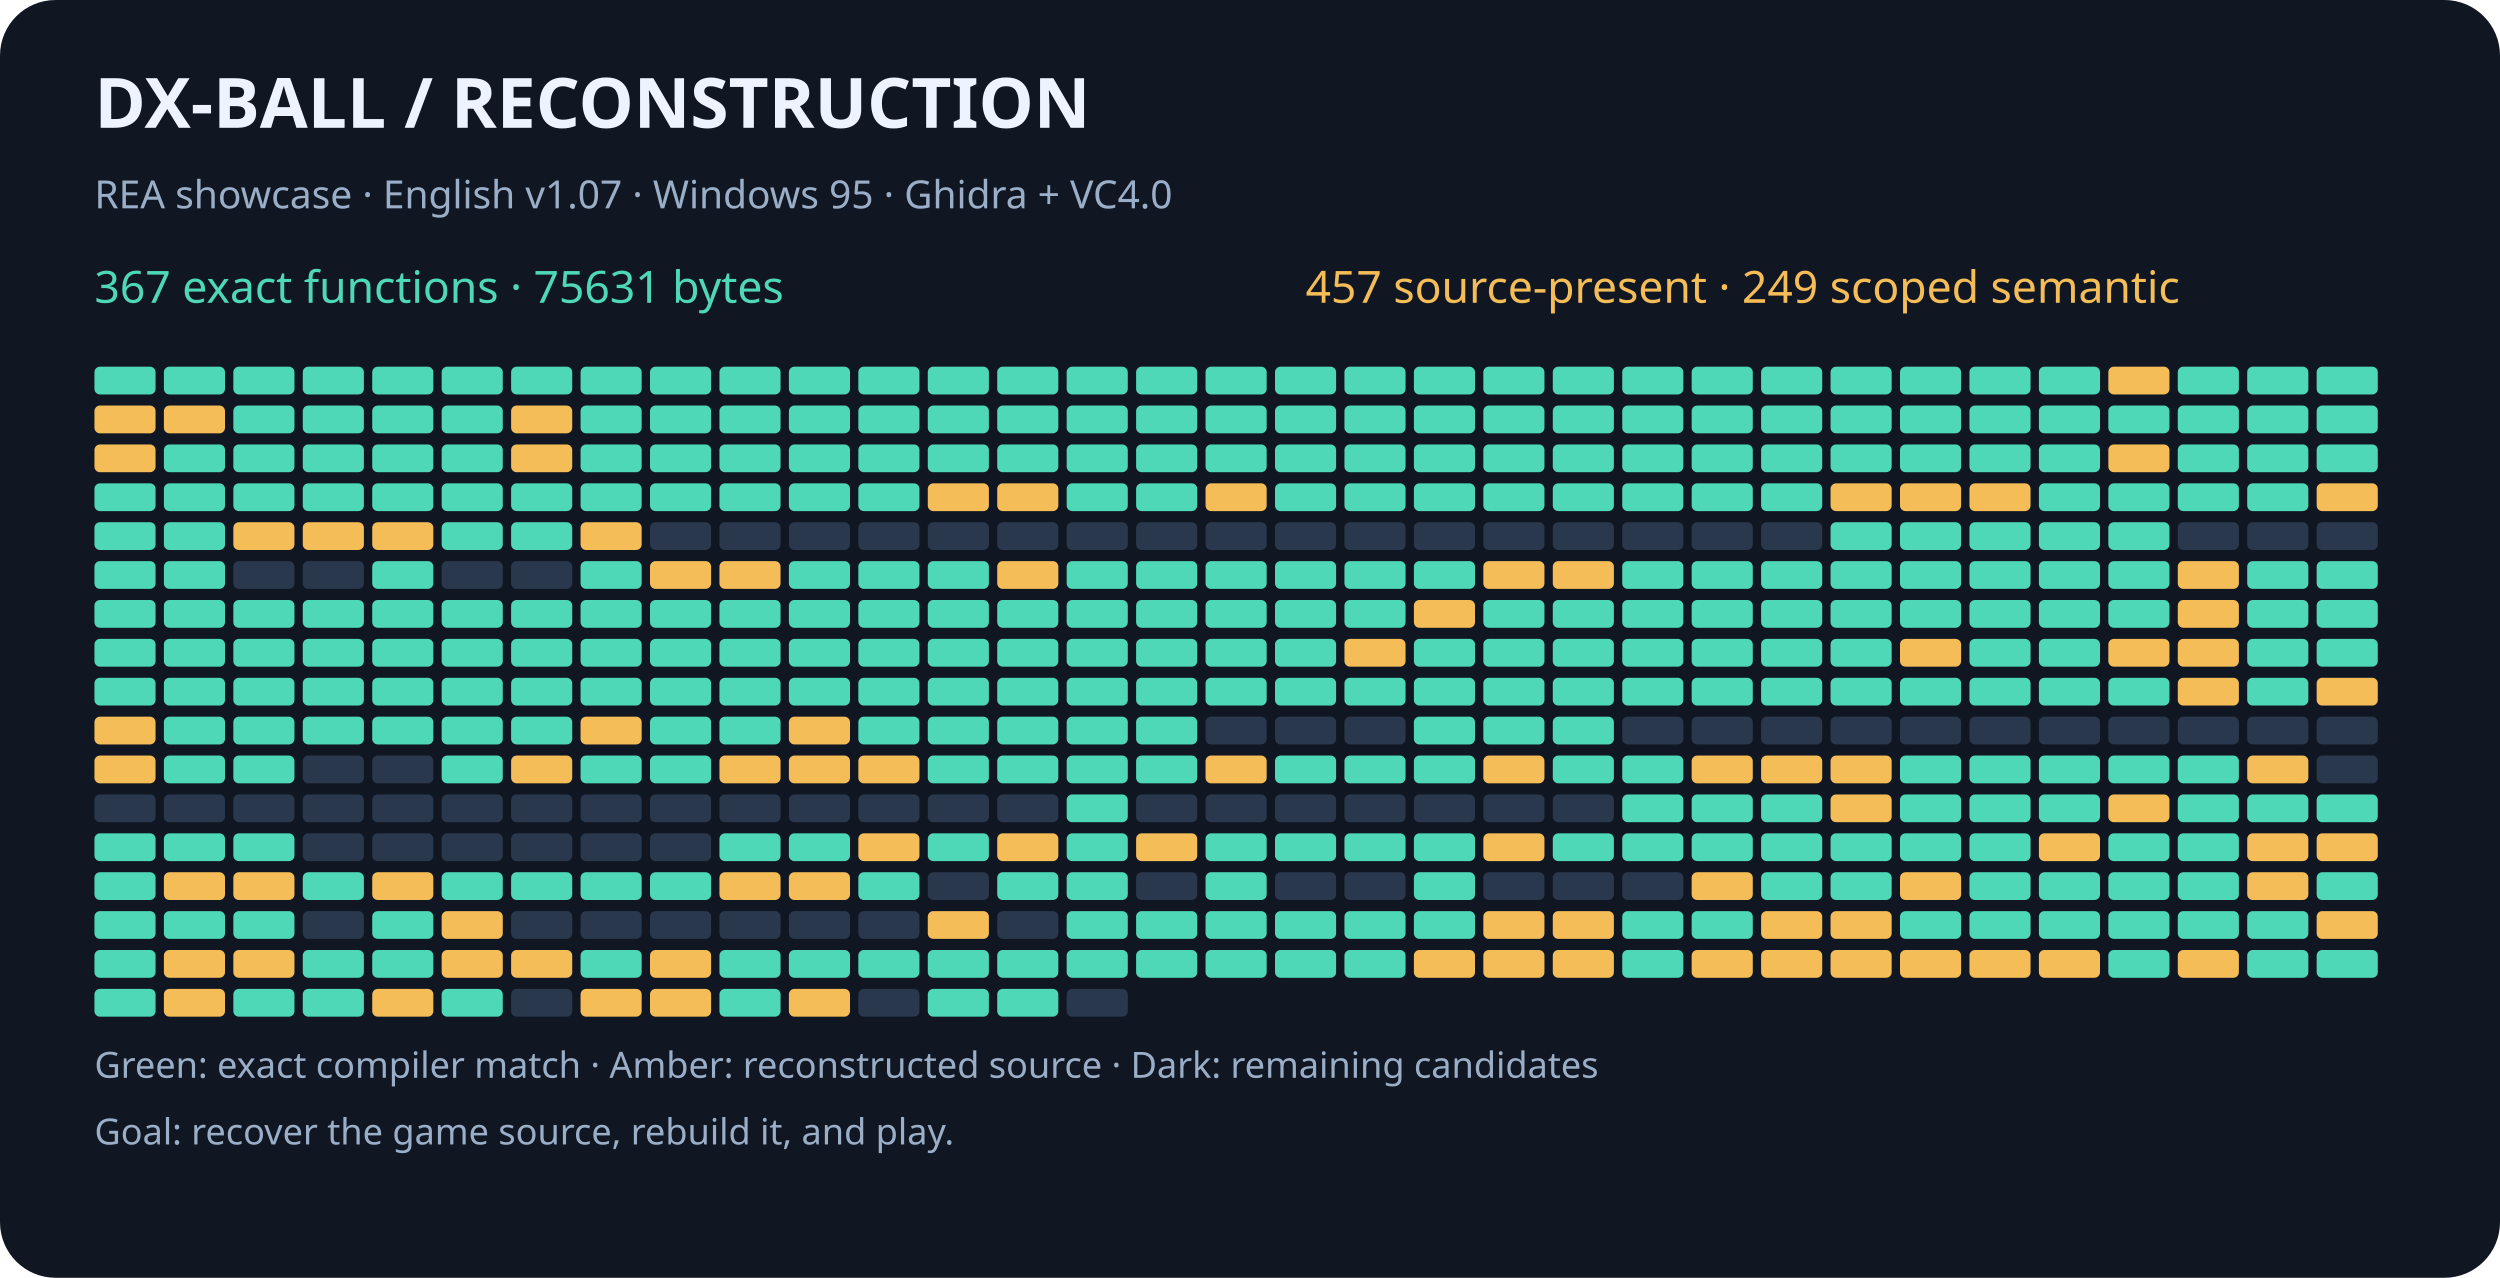
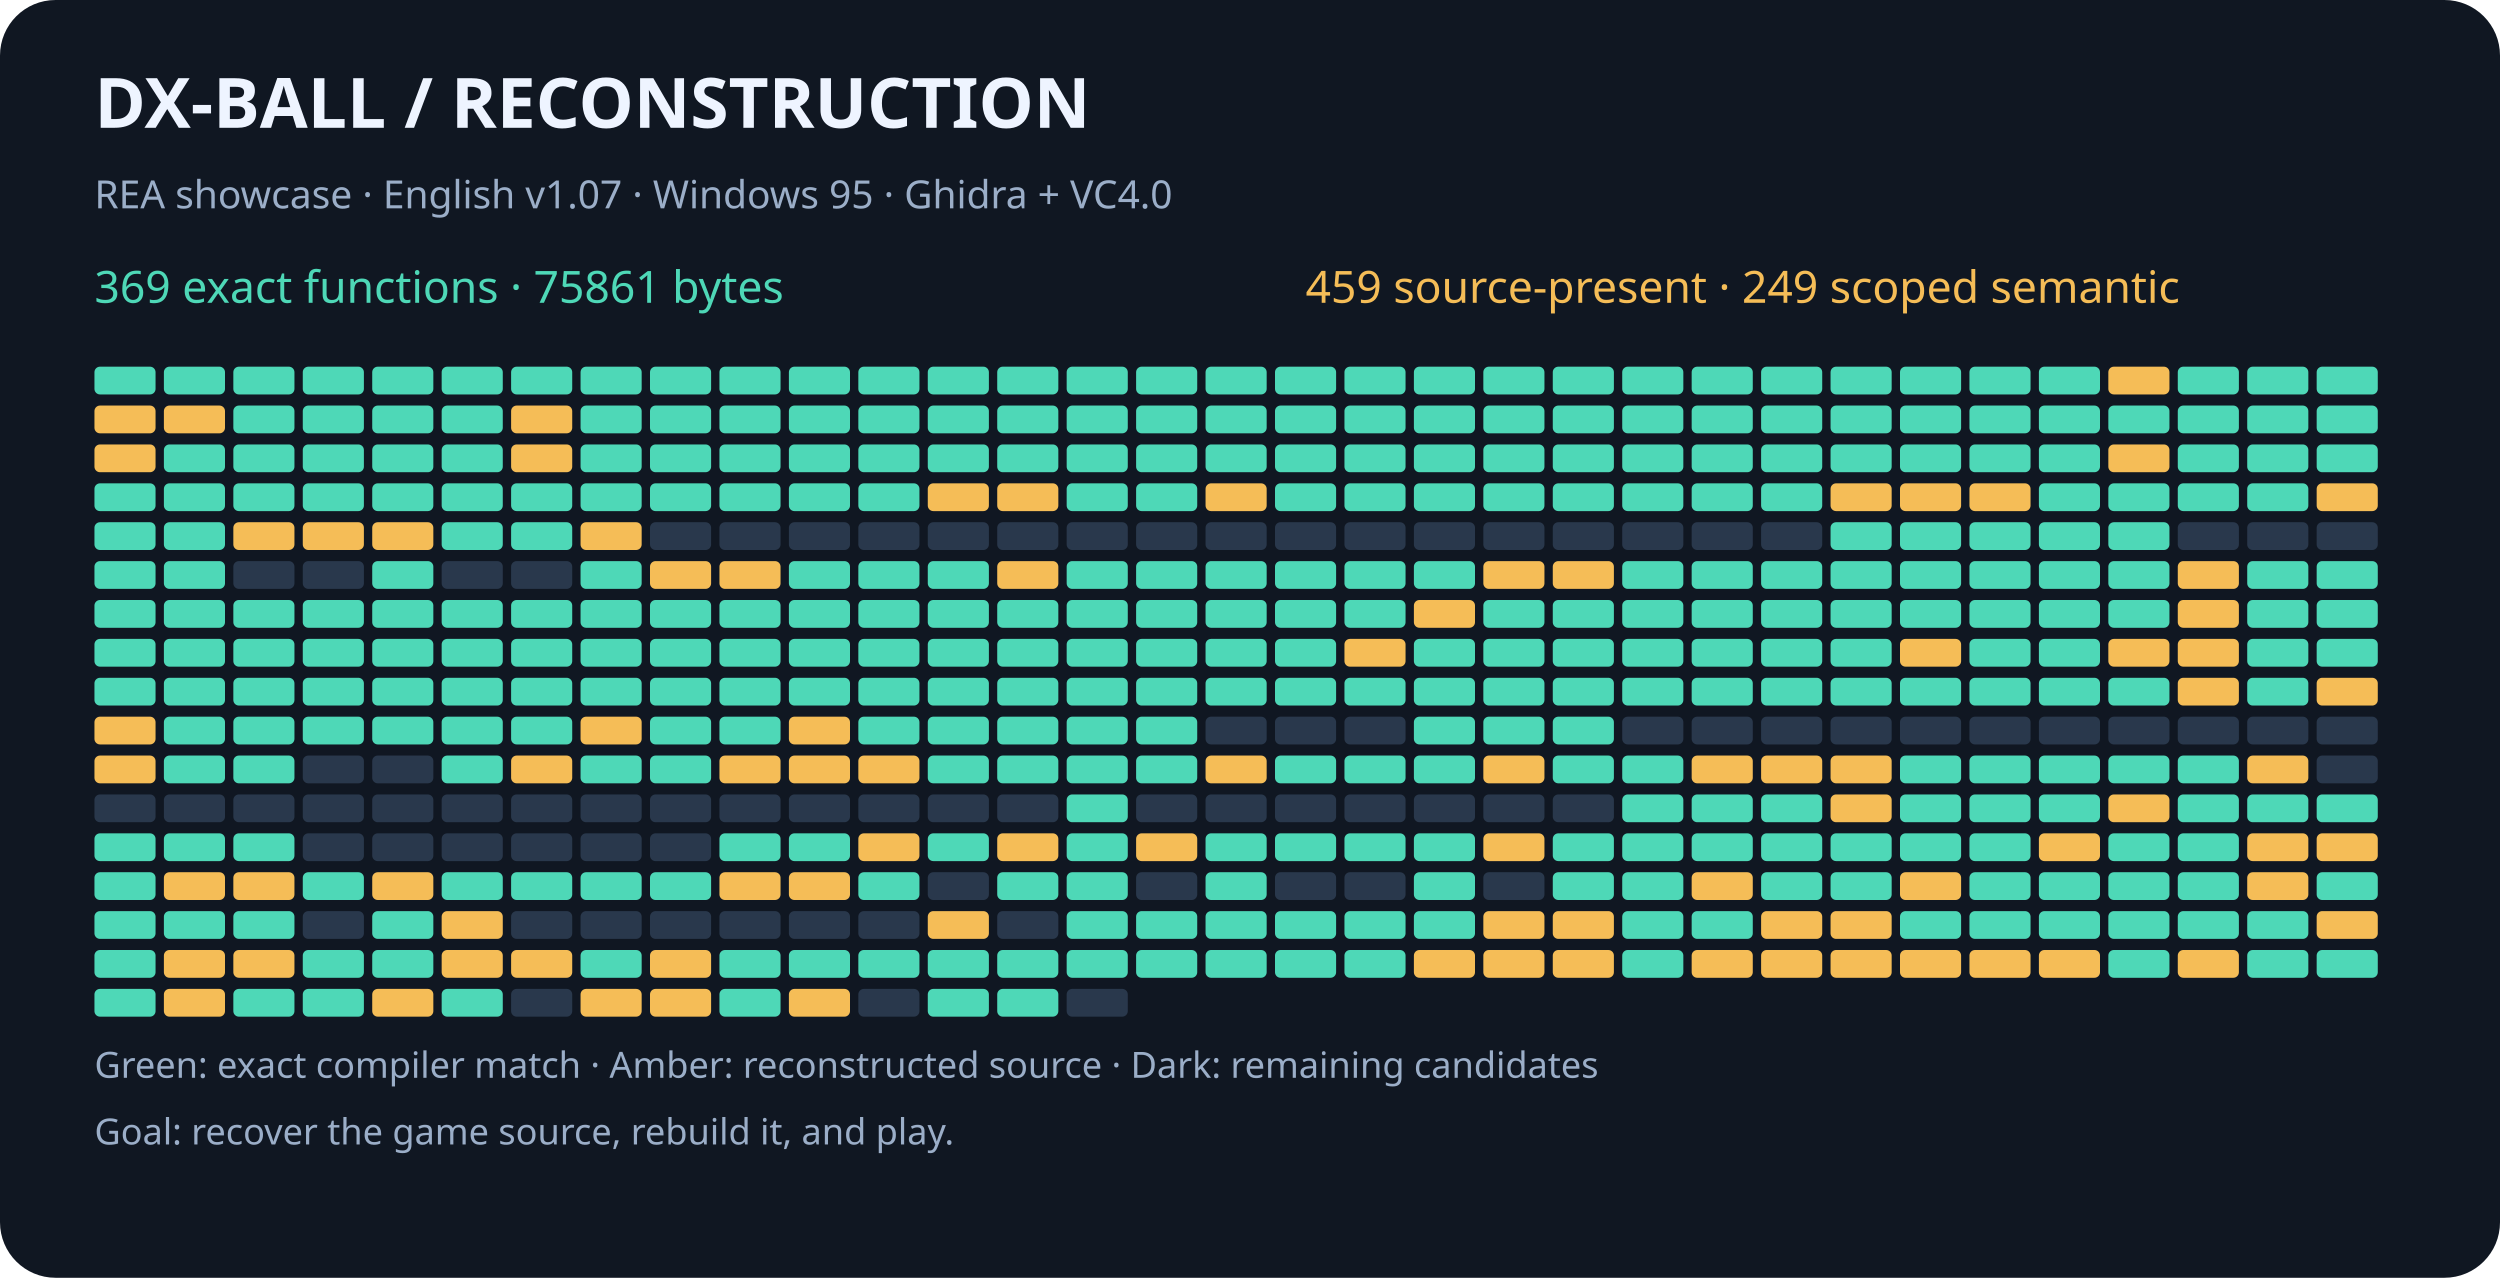
<svg xmlns="http://www.w3.org/2000/svg" width="900" height="460" viewBox="0 0 900 460" role="img" aria-labelledby="title desc">
  <rect width="900" height="460" rx="20" fill="#101722" />
  <g font-family="sans-serif">
    <text x="34" y="46" fill="#eef4ff" font-size="25" font-weight="bold">DX-BALL  /  RECONSTRUCTION</text>
    <text x="34" y="75" fill="#9baec8" font-size="14">REA showcase · English v1.07 · Windows 95 · Ghidra + VC4.0</text>
-     <text x="34" y="109" fill="#4ed8b7" font-size="16">367 exact functions · 75631 bytes</text>
-     <text x="470" y="109" fill="#f5bd57" font-size="16">457 source-present · 249 scoped semantic</text>
+     <text x="34" y="109" fill="#4ed8b7" font-size="16">369 exact functions · 75861 bytes</text>
+     <text x="470" y="109" fill="#f5bd57" font-size="16">459 source-present · 249 scoped semantic</text>
    <rect x="34" y="132" width="22" height="10" rx="2" fill="#4ed8b7" />
    <rect x="59" y="132" width="22" height="10" rx="2" fill="#4ed8b7" />
    <rect x="84" y="132" width="22" height="10" rx="2" fill="#4ed8b7" />
    <rect x="109" y="132" width="22" height="10" rx="2" fill="#4ed8b7" />
    <rect x="134" y="132" width="22" height="10" rx="2" fill="#4ed8b7" />
    <rect x="159" y="132" width="22" height="10" rx="2" fill="#4ed8b7" />
    <rect x="184" y="132" width="22" height="10" rx="2" fill="#4ed8b7" />
    <rect x="209" y="132" width="22" height="10" rx="2" fill="#4ed8b7" />
    <rect x="234" y="132" width="22" height="10" rx="2" fill="#4ed8b7" />
    <rect x="259" y="132" width="22" height="10" rx="2" fill="#4ed8b7" />
    <rect x="284" y="132" width="22" height="10" rx="2" fill="#4ed8b7" />
    <rect x="309" y="132" width="22" height="10" rx="2" fill="#4ed8b7" />
    <rect x="334" y="132" width="22" height="10" rx="2" fill="#4ed8b7" />
    <rect x="359" y="132" width="22" height="10" rx="2" fill="#4ed8b7" />
    <rect x="384" y="132" width="22" height="10" rx="2" fill="#4ed8b7" />
    <rect x="409" y="132" width="22" height="10" rx="2" fill="#4ed8b7" />
    <rect x="434" y="132" width="22" height="10" rx="2" fill="#4ed8b7" />
    <rect x="459" y="132" width="22" height="10" rx="2" fill="#4ed8b7" />
    <rect x="484" y="132" width="22" height="10" rx="2" fill="#4ed8b7" />
    <rect x="509" y="132" width="22" height="10" rx="2" fill="#4ed8b7" />
    <rect x="534" y="132" width="22" height="10" rx="2" fill="#4ed8b7" />
    <rect x="559" y="132" width="22" height="10" rx="2" fill="#4ed8b7" />
    <rect x="584" y="132" width="22" height="10" rx="2" fill="#4ed8b7" />
    <rect x="609" y="132" width="22" height="10" rx="2" fill="#4ed8b7" />
    <rect x="634" y="132" width="22" height="10" rx="2" fill="#4ed8b7" />
    <rect x="659" y="132" width="22" height="10" rx="2" fill="#4ed8b7" />
    <rect x="684" y="132" width="22" height="10" rx="2" fill="#4ed8b7" />
    <rect x="709" y="132" width="22" height="10" rx="2" fill="#4ed8b7" />
    <rect x="734" y="132" width="22" height="10" rx="2" fill="#4ed8b7" />
    <rect x="759" y="132" width="22" height="10" rx="2" fill="#f5bd57" />
    <rect x="784" y="132" width="22" height="10" rx="2" fill="#4ed8b7" />
    <rect x="809" y="132" width="22" height="10" rx="2" fill="#4ed8b7" />
    <rect x="834" y="132" width="22" height="10" rx="2" fill="#4ed8b7" />
    <rect x="34" y="146" width="22" height="10" rx="2" fill="#f5bd57" />
    <rect x="59" y="146" width="22" height="10" rx="2" fill="#f5bd57" />
    <rect x="84" y="146" width="22" height="10" rx="2" fill="#4ed8b7" />
    <rect x="109" y="146" width="22" height="10" rx="2" fill="#4ed8b7" />
    <rect x="134" y="146" width="22" height="10" rx="2" fill="#4ed8b7" />
    <rect x="159" y="146" width="22" height="10" rx="2" fill="#4ed8b7" />
    <rect x="184" y="146" width="22" height="10" rx="2" fill="#f5bd57" />
    <rect x="209" y="146" width="22" height="10" rx="2" fill="#4ed8b7" />
    <rect x="234" y="146" width="22" height="10" rx="2" fill="#4ed8b7" />
    <rect x="259" y="146" width="22" height="10" rx="2" fill="#4ed8b7" />
    <rect x="284" y="146" width="22" height="10" rx="2" fill="#4ed8b7" />
    <rect x="309" y="146" width="22" height="10" rx="2" fill="#4ed8b7" />
    <rect x="334" y="146" width="22" height="10" rx="2" fill="#4ed8b7" />
    <rect x="359" y="146" width="22" height="10" rx="2" fill="#4ed8b7" />
    <rect x="384" y="146" width="22" height="10" rx="2" fill="#4ed8b7" />
    <rect x="409" y="146" width="22" height="10" rx="2" fill="#4ed8b7" />
    <rect x="434" y="146" width="22" height="10" rx="2" fill="#4ed8b7" />
    <rect x="459" y="146" width="22" height="10" rx="2" fill="#4ed8b7" />
    <rect x="484" y="146" width="22" height="10" rx="2" fill="#4ed8b7" />
    <rect x="509" y="146" width="22" height="10" rx="2" fill="#4ed8b7" />
    <rect x="534" y="146" width="22" height="10" rx="2" fill="#4ed8b7" />
    <rect x="559" y="146" width="22" height="10" rx="2" fill="#4ed8b7" />
    <rect x="584" y="146" width="22" height="10" rx="2" fill="#4ed8b7" />
    <rect x="609" y="146" width="22" height="10" rx="2" fill="#4ed8b7" />
    <rect x="634" y="146" width="22" height="10" rx="2" fill="#4ed8b7" />
    <rect x="659" y="146" width="22" height="10" rx="2" fill="#4ed8b7" />
    <rect x="684" y="146" width="22" height="10" rx="2" fill="#4ed8b7" />
    <rect x="709" y="146" width="22" height="10" rx="2" fill="#4ed8b7" />
    <rect x="734" y="146" width="22" height="10" rx="2" fill="#4ed8b7" />
    <rect x="759" y="146" width="22" height="10" rx="2" fill="#4ed8b7" />
    <rect x="784" y="146" width="22" height="10" rx="2" fill="#4ed8b7" />
    <rect x="809" y="146" width="22" height="10" rx="2" fill="#4ed8b7" />
    <rect x="834" y="146" width="22" height="10" rx="2" fill="#4ed8b7" />
    <rect x="34" y="160" width="22" height="10" rx="2" fill="#f5bd57" />
    <rect x="59" y="160" width="22" height="10" rx="2" fill="#4ed8b7" />
    <rect x="84" y="160" width="22" height="10" rx="2" fill="#4ed8b7" />
    <rect x="109" y="160" width="22" height="10" rx="2" fill="#4ed8b7" />
    <rect x="134" y="160" width="22" height="10" rx="2" fill="#4ed8b7" />
    <rect x="159" y="160" width="22" height="10" rx="2" fill="#4ed8b7" />
    <rect x="184" y="160" width="22" height="10" rx="2" fill="#f5bd57" />
    <rect x="209" y="160" width="22" height="10" rx="2" fill="#4ed8b7" />
    <rect x="234" y="160" width="22" height="10" rx="2" fill="#4ed8b7" />
    <rect x="259" y="160" width="22" height="10" rx="2" fill="#4ed8b7" />
    <rect x="284" y="160" width="22" height="10" rx="2" fill="#4ed8b7" />
    <rect x="309" y="160" width="22" height="10" rx="2" fill="#4ed8b7" />
    <rect x="334" y="160" width="22" height="10" rx="2" fill="#4ed8b7" />
    <rect x="359" y="160" width="22" height="10" rx="2" fill="#4ed8b7" />
    <rect x="384" y="160" width="22" height="10" rx="2" fill="#4ed8b7" />
    <rect x="409" y="160" width="22" height="10" rx="2" fill="#4ed8b7" />
    <rect x="434" y="160" width="22" height="10" rx="2" fill="#4ed8b7" />
    <rect x="459" y="160" width="22" height="10" rx="2" fill="#4ed8b7" />
    <rect x="484" y="160" width="22" height="10" rx="2" fill="#4ed8b7" />
    <rect x="509" y="160" width="22" height="10" rx="2" fill="#4ed8b7" />
    <rect x="534" y="160" width="22" height="10" rx="2" fill="#4ed8b7" />
    <rect x="559" y="160" width="22" height="10" rx="2" fill="#4ed8b7" />
    <rect x="584" y="160" width="22" height="10" rx="2" fill="#4ed8b7" />
    <rect x="609" y="160" width="22" height="10" rx="2" fill="#4ed8b7" />
    <rect x="634" y="160" width="22" height="10" rx="2" fill="#4ed8b7" />
    <rect x="659" y="160" width="22" height="10" rx="2" fill="#4ed8b7" />
    <rect x="684" y="160" width="22" height="10" rx="2" fill="#4ed8b7" />
    <rect x="709" y="160" width="22" height="10" rx="2" fill="#4ed8b7" />
    <rect x="734" y="160" width="22" height="10" rx="2" fill="#4ed8b7" />
    <rect x="759" y="160" width="22" height="10" rx="2" fill="#f5bd57" />
    <rect x="784" y="160" width="22" height="10" rx="2" fill="#4ed8b7" />
    <rect x="809" y="160" width="22" height="10" rx="2" fill="#4ed8b7" />
    <rect x="834" y="160" width="22" height="10" rx="2" fill="#4ed8b7" />
    <rect x="34" y="174" width="22" height="10" rx="2" fill="#4ed8b7" />
    <rect x="59" y="174" width="22" height="10" rx="2" fill="#4ed8b7" />
    <rect x="84" y="174" width="22" height="10" rx="2" fill="#4ed8b7" />
    <rect x="109" y="174" width="22" height="10" rx="2" fill="#4ed8b7" />
    <rect x="134" y="174" width="22" height="10" rx="2" fill="#4ed8b7" />
    <rect x="159" y="174" width="22" height="10" rx="2" fill="#4ed8b7" />
    <rect x="184" y="174" width="22" height="10" rx="2" fill="#4ed8b7" />
    <rect x="209" y="174" width="22" height="10" rx="2" fill="#4ed8b7" />
    <rect x="234" y="174" width="22" height="10" rx="2" fill="#4ed8b7" />
    <rect x="259" y="174" width="22" height="10" rx="2" fill="#4ed8b7" />
    <rect x="284" y="174" width="22" height="10" rx="2" fill="#4ed8b7" />
    <rect x="309" y="174" width="22" height="10" rx="2" fill="#4ed8b7" />
    <rect x="334" y="174" width="22" height="10" rx="2" fill="#f5bd57" />
    <rect x="359" y="174" width="22" height="10" rx="2" fill="#f5bd57" />
    <rect x="384" y="174" width="22" height="10" rx="2" fill="#4ed8b7" />
    <rect x="409" y="174" width="22" height="10" rx="2" fill="#4ed8b7" />
    <rect x="434" y="174" width="22" height="10" rx="2" fill="#f5bd57" />
    <rect x="459" y="174" width="22" height="10" rx="2" fill="#4ed8b7" />
    <rect x="484" y="174" width="22" height="10" rx="2" fill="#4ed8b7" />
    <rect x="509" y="174" width="22" height="10" rx="2" fill="#4ed8b7" />
    <rect x="534" y="174" width="22" height="10" rx="2" fill="#4ed8b7" />
    <rect x="559" y="174" width="22" height="10" rx="2" fill="#4ed8b7" />
    <rect x="584" y="174" width="22" height="10" rx="2" fill="#4ed8b7" />
    <rect x="609" y="174" width="22" height="10" rx="2" fill="#4ed8b7" />
    <rect x="634" y="174" width="22" height="10" rx="2" fill="#4ed8b7" />
    <rect x="659" y="174" width="22" height="10" rx="2" fill="#f5bd57" />
    <rect x="684" y="174" width="22" height="10" rx="2" fill="#f5bd57" />
    <rect x="709" y="174" width="22" height="10" rx="2" fill="#f5bd57" />
    <rect x="734" y="174" width="22" height="10" rx="2" fill="#4ed8b7" />
    <rect x="759" y="174" width="22" height="10" rx="2" fill="#4ed8b7" />
    <rect x="784" y="174" width="22" height="10" rx="2" fill="#4ed8b7" />
    <rect x="809" y="174" width="22" height="10" rx="2" fill="#4ed8b7" />
    <rect x="834" y="174" width="22" height="10" rx="2" fill="#f5bd57" />
    <rect x="34" y="188" width="22" height="10" rx="2" fill="#4ed8b7" />
    <rect x="59" y="188" width="22" height="10" rx="2" fill="#4ed8b7" />
    <rect x="84" y="188" width="22" height="10" rx="2" fill="#f5bd57" />
    <rect x="109" y="188" width="22" height="10" rx="2" fill="#f5bd57" />
    <rect x="134" y="188" width="22" height="10" rx="2" fill="#f5bd57" />
    <rect x="159" y="188" width="22" height="10" rx="2" fill="#4ed8b7" />
    <rect x="184" y="188" width="22" height="10" rx="2" fill="#4ed8b7" />
    <rect x="209" y="188" width="22" height="10" rx="2" fill="#f5bd57" />
    <rect x="234" y="188" width="22" height="10" rx="2" fill="#29384c" />
    <rect x="259" y="188" width="22" height="10" rx="2" fill="#29384c" />
    <rect x="284" y="188" width="22" height="10" rx="2" fill="#29384c" />
    <rect x="309" y="188" width="22" height="10" rx="2" fill="#29384c" />
    <rect x="334" y="188" width="22" height="10" rx="2" fill="#29384c" />
    <rect x="359" y="188" width="22" height="10" rx="2" fill="#29384c" />
    <rect x="384" y="188" width="22" height="10" rx="2" fill="#29384c" />
    <rect x="409" y="188" width="22" height="10" rx="2" fill="#29384c" />
    <rect x="434" y="188" width="22" height="10" rx="2" fill="#29384c" />
    <rect x="459" y="188" width="22" height="10" rx="2" fill="#29384c" />
    <rect x="484" y="188" width="22" height="10" rx="2" fill="#29384c" />
    <rect x="509" y="188" width="22" height="10" rx="2" fill="#29384c" />
    <rect x="534" y="188" width="22" height="10" rx="2" fill="#29384c" />
    <rect x="559" y="188" width="22" height="10" rx="2" fill="#29384c" />
    <rect x="584" y="188" width="22" height="10" rx="2" fill="#29384c" />
    <rect x="609" y="188" width="22" height="10" rx="2" fill="#29384c" />
    <rect x="634" y="188" width="22" height="10" rx="2" fill="#29384c" />
    <rect x="659" y="188" width="22" height="10" rx="2" fill="#4ed8b7" />
    <rect x="684" y="188" width="22" height="10" rx="2" fill="#4ed8b7" />
    <rect x="709" y="188" width="22" height="10" rx="2" fill="#4ed8b7" />
    <rect x="734" y="188" width="22" height="10" rx="2" fill="#4ed8b7" />
    <rect x="759" y="188" width="22" height="10" rx="2" fill="#4ed8b7" />
    <rect x="784" y="188" width="22" height="10" rx="2" fill="#29384c" />
    <rect x="809" y="188" width="22" height="10" rx="2" fill="#29384c" />
    <rect x="834" y="188" width="22" height="10" rx="2" fill="#29384c" />
    <rect x="34" y="202" width="22" height="10" rx="2" fill="#4ed8b7" />
    <rect x="59" y="202" width="22" height="10" rx="2" fill="#4ed8b7" />
    <rect x="84" y="202" width="22" height="10" rx="2" fill="#29384c" />
    <rect x="109" y="202" width="22" height="10" rx="2" fill="#29384c" />
    <rect x="134" y="202" width="22" height="10" rx="2" fill="#4ed8b7" />
    <rect x="159" y="202" width="22" height="10" rx="2" fill="#29384c" />
    <rect x="184" y="202" width="22" height="10" rx="2" fill="#29384c" />
    <rect x="209" y="202" width="22" height="10" rx="2" fill="#4ed8b7" />
    <rect x="234" y="202" width="22" height="10" rx="2" fill="#f5bd57" />
    <rect x="259" y="202" width="22" height="10" rx="2" fill="#f5bd57" />
    <rect x="284" y="202" width="22" height="10" rx="2" fill="#4ed8b7" />
    <rect x="309" y="202" width="22" height="10" rx="2" fill="#4ed8b7" />
    <rect x="334" y="202" width="22" height="10" rx="2" fill="#4ed8b7" />
    <rect x="359" y="202" width="22" height="10" rx="2" fill="#f5bd57" />
    <rect x="384" y="202" width="22" height="10" rx="2" fill="#4ed8b7" />
    <rect x="409" y="202" width="22" height="10" rx="2" fill="#4ed8b7" />
    <rect x="434" y="202" width="22" height="10" rx="2" fill="#4ed8b7" />
    <rect x="459" y="202" width="22" height="10" rx="2" fill="#4ed8b7" />
    <rect x="484" y="202" width="22" height="10" rx="2" fill="#4ed8b7" />
    <rect x="509" y="202" width="22" height="10" rx="2" fill="#4ed8b7" />
    <rect x="534" y="202" width="22" height="10" rx="2" fill="#f5bd57" />
    <rect x="559" y="202" width="22" height="10" rx="2" fill="#f5bd57" />
    <rect x="584" y="202" width="22" height="10" rx="2" fill="#4ed8b7" />
    <rect x="609" y="202" width="22" height="10" rx="2" fill="#4ed8b7" />
    <rect x="634" y="202" width="22" height="10" rx="2" fill="#4ed8b7" />
    <rect x="659" y="202" width="22" height="10" rx="2" fill="#4ed8b7" />
    <rect x="684" y="202" width="22" height="10" rx="2" fill="#4ed8b7" />
    <rect x="709" y="202" width="22" height="10" rx="2" fill="#4ed8b7" />
    <rect x="734" y="202" width="22" height="10" rx="2" fill="#4ed8b7" />
    <rect x="759" y="202" width="22" height="10" rx="2" fill="#4ed8b7" />
    <rect x="784" y="202" width="22" height="10" rx="2" fill="#f5bd57" />
    <rect x="809" y="202" width="22" height="10" rx="2" fill="#4ed8b7" />
    <rect x="834" y="202" width="22" height="10" rx="2" fill="#4ed8b7" />
    <rect x="34" y="216" width="22" height="10" rx="2" fill="#4ed8b7" />
    <rect x="59" y="216" width="22" height="10" rx="2" fill="#4ed8b7" />
    <rect x="84" y="216" width="22" height="10" rx="2" fill="#4ed8b7" />
    <rect x="109" y="216" width="22" height="10" rx="2" fill="#4ed8b7" />
    <rect x="134" y="216" width="22" height="10" rx="2" fill="#4ed8b7" />
    <rect x="159" y="216" width="22" height="10" rx="2" fill="#4ed8b7" />
    <rect x="184" y="216" width="22" height="10" rx="2" fill="#4ed8b7" />
    <rect x="209" y="216" width="22" height="10" rx="2" fill="#4ed8b7" />
    <rect x="234" y="216" width="22" height="10" rx="2" fill="#4ed8b7" />
    <rect x="259" y="216" width="22" height="10" rx="2" fill="#4ed8b7" />
    <rect x="284" y="216" width="22" height="10" rx="2" fill="#4ed8b7" />
    <rect x="309" y="216" width="22" height="10" rx="2" fill="#4ed8b7" />
    <rect x="334" y="216" width="22" height="10" rx="2" fill="#4ed8b7" />
    <rect x="359" y="216" width="22" height="10" rx="2" fill="#4ed8b7" />
    <rect x="384" y="216" width="22" height="10" rx="2" fill="#4ed8b7" />
    <rect x="409" y="216" width="22" height="10" rx="2" fill="#4ed8b7" />
    <rect x="434" y="216" width="22" height="10" rx="2" fill="#4ed8b7" />
    <rect x="459" y="216" width="22" height="10" rx="2" fill="#4ed8b7" />
    <rect x="484" y="216" width="22" height="10" rx="2" fill="#4ed8b7" />
    <rect x="509" y="216" width="22" height="10" rx="2" fill="#f5bd57" />
    <rect x="534" y="216" width="22" height="10" rx="2" fill="#4ed8b7" />
    <rect x="559" y="216" width="22" height="10" rx="2" fill="#4ed8b7" />
    <rect x="584" y="216" width="22" height="10" rx="2" fill="#4ed8b7" />
    <rect x="609" y="216" width="22" height="10" rx="2" fill="#4ed8b7" />
    <rect x="634" y="216" width="22" height="10" rx="2" fill="#4ed8b7" />
    <rect x="659" y="216" width="22" height="10" rx="2" fill="#4ed8b7" />
    <rect x="684" y="216" width="22" height="10" rx="2" fill="#4ed8b7" />
    <rect x="709" y="216" width="22" height="10" rx="2" fill="#4ed8b7" />
    <rect x="734" y="216" width="22" height="10" rx="2" fill="#4ed8b7" />
    <rect x="759" y="216" width="22" height="10" rx="2" fill="#4ed8b7" />
    <rect x="784" y="216" width="22" height="10" rx="2" fill="#f5bd57" />
    <rect x="809" y="216" width="22" height="10" rx="2" fill="#4ed8b7" />
    <rect x="834" y="216" width="22" height="10" rx="2" fill="#4ed8b7" />
    <rect x="34" y="230" width="22" height="10" rx="2" fill="#4ed8b7" />
    <rect x="59" y="230" width="22" height="10" rx="2" fill="#4ed8b7" />
    <rect x="84" y="230" width="22" height="10" rx="2" fill="#4ed8b7" />
    <rect x="109" y="230" width="22" height="10" rx="2" fill="#4ed8b7" />
    <rect x="134" y="230" width="22" height="10" rx="2" fill="#4ed8b7" />
    <rect x="159" y="230" width="22" height="10" rx="2" fill="#4ed8b7" />
    <rect x="184" y="230" width="22" height="10" rx="2" fill="#4ed8b7" />
    <rect x="209" y="230" width="22" height="10" rx="2" fill="#4ed8b7" />
    <rect x="234" y="230" width="22" height="10" rx="2" fill="#4ed8b7" />
    <rect x="259" y="230" width="22" height="10" rx="2" fill="#4ed8b7" />
    <rect x="284" y="230" width="22" height="10" rx="2" fill="#4ed8b7" />
    <rect x="309" y="230" width="22" height="10" rx="2" fill="#4ed8b7" />
    <rect x="334" y="230" width="22" height="10" rx="2" fill="#4ed8b7" />
    <rect x="359" y="230" width="22" height="10" rx="2" fill="#4ed8b7" />
    <rect x="384" y="230" width="22" height="10" rx="2" fill="#4ed8b7" />
    <rect x="409" y="230" width="22" height="10" rx="2" fill="#4ed8b7" />
    <rect x="434" y="230" width="22" height="10" rx="2" fill="#4ed8b7" />
    <rect x="459" y="230" width="22" height="10" rx="2" fill="#4ed8b7" />
    <rect x="484" y="230" width="22" height="10" rx="2" fill="#f5bd57" />
    <rect x="509" y="230" width="22" height="10" rx="2" fill="#4ed8b7" />
    <rect x="534" y="230" width="22" height="10" rx="2" fill="#4ed8b7" />
    <rect x="559" y="230" width="22" height="10" rx="2" fill="#4ed8b7" />
    <rect x="584" y="230" width="22" height="10" rx="2" fill="#4ed8b7" />
    <rect x="609" y="230" width="22" height="10" rx="2" fill="#4ed8b7" />
    <rect x="634" y="230" width="22" height="10" rx="2" fill="#4ed8b7" />
    <rect x="659" y="230" width="22" height="10" rx="2" fill="#4ed8b7" />
    <rect x="684" y="230" width="22" height="10" rx="2" fill="#f5bd57" />
    <rect x="709" y="230" width="22" height="10" rx="2" fill="#4ed8b7" />
    <rect x="734" y="230" width="22" height="10" rx="2" fill="#4ed8b7" />
    <rect x="759" y="230" width="22" height="10" rx="2" fill="#f5bd57" />
    <rect x="784" y="230" width="22" height="10" rx="2" fill="#f5bd57" />
    <rect x="809" y="230" width="22" height="10" rx="2" fill="#4ed8b7" />
    <rect x="834" y="230" width="22" height="10" rx="2" fill="#4ed8b7" />
    <rect x="34" y="244" width="22" height="10" rx="2" fill="#4ed8b7" />
    <rect x="59" y="244" width="22" height="10" rx="2" fill="#4ed8b7" />
    <rect x="84" y="244" width="22" height="10" rx="2" fill="#4ed8b7" />
    <rect x="109" y="244" width="22" height="10" rx="2" fill="#4ed8b7" />
    <rect x="134" y="244" width="22" height="10" rx="2" fill="#4ed8b7" />
    <rect x="159" y="244" width="22" height="10" rx="2" fill="#4ed8b7" />
    <rect x="184" y="244" width="22" height="10" rx="2" fill="#4ed8b7" />
    <rect x="209" y="244" width="22" height="10" rx="2" fill="#4ed8b7" />
    <rect x="234" y="244" width="22" height="10" rx="2" fill="#4ed8b7" />
    <rect x="259" y="244" width="22" height="10" rx="2" fill="#4ed8b7" />
    <rect x="284" y="244" width="22" height="10" rx="2" fill="#4ed8b7" />
    <rect x="309" y="244" width="22" height="10" rx="2" fill="#4ed8b7" />
    <rect x="334" y="244" width="22" height="10" rx="2" fill="#4ed8b7" />
    <rect x="359" y="244" width="22" height="10" rx="2" fill="#4ed8b7" />
    <rect x="384" y="244" width="22" height="10" rx="2" fill="#4ed8b7" />
    <rect x="409" y="244" width="22" height="10" rx="2" fill="#4ed8b7" />
    <rect x="434" y="244" width="22" height="10" rx="2" fill="#4ed8b7" />
    <rect x="459" y="244" width="22" height="10" rx="2" fill="#4ed8b7" />
    <rect x="484" y="244" width="22" height="10" rx="2" fill="#4ed8b7" />
    <rect x="509" y="244" width="22" height="10" rx="2" fill="#4ed8b7" />
    <rect x="534" y="244" width="22" height="10" rx="2" fill="#4ed8b7" />
    <rect x="559" y="244" width="22" height="10" rx="2" fill="#4ed8b7" />
    <rect x="584" y="244" width="22" height="10" rx="2" fill="#4ed8b7" />
    <rect x="609" y="244" width="22" height="10" rx="2" fill="#4ed8b7" />
    <rect x="634" y="244" width="22" height="10" rx="2" fill="#4ed8b7" />
    <rect x="659" y="244" width="22" height="10" rx="2" fill="#4ed8b7" />
    <rect x="684" y="244" width="22" height="10" rx="2" fill="#4ed8b7" />
    <rect x="709" y="244" width="22" height="10" rx="2" fill="#4ed8b7" />
    <rect x="734" y="244" width="22" height="10" rx="2" fill="#4ed8b7" />
    <rect x="759" y="244" width="22" height="10" rx="2" fill="#4ed8b7" />
    <rect x="784" y="244" width="22" height="10" rx="2" fill="#f5bd57" />
    <rect x="809" y="244" width="22" height="10" rx="2" fill="#4ed8b7" />
    <rect x="834" y="244" width="22" height="10" rx="2" fill="#f5bd57" />
    <rect x="34" y="258" width="22" height="10" rx="2" fill="#f5bd57" />
    <rect x="59" y="258" width="22" height="10" rx="2" fill="#4ed8b7" />
    <rect x="84" y="258" width="22" height="10" rx="2" fill="#4ed8b7" />
    <rect x="109" y="258" width="22" height="10" rx="2" fill="#4ed8b7" />
    <rect x="134" y="258" width="22" height="10" rx="2" fill="#4ed8b7" />
    <rect x="159" y="258" width="22" height="10" rx="2" fill="#4ed8b7" />
    <rect x="184" y="258" width="22" height="10" rx="2" fill="#4ed8b7" />
    <rect x="209" y="258" width="22" height="10" rx="2" fill="#f5bd57" />
    <rect x="234" y="258" width="22" height="10" rx="2" fill="#4ed8b7" />
    <rect x="259" y="258" width="22" height="10" rx="2" fill="#4ed8b7" />
    <rect x="284" y="258" width="22" height="10" rx="2" fill="#f5bd57" />
    <rect x="309" y="258" width="22" height="10" rx="2" fill="#4ed8b7" />
    <rect x="334" y="258" width="22" height="10" rx="2" fill="#4ed8b7" />
    <rect x="359" y="258" width="22" height="10" rx="2" fill="#4ed8b7" />
    <rect x="384" y="258" width="22" height="10" rx="2" fill="#4ed8b7" />
    <rect x="409" y="258" width="22" height="10" rx="2" fill="#4ed8b7" />
    <rect x="434" y="258" width="22" height="10" rx="2" fill="#29384c" />
    <rect x="459" y="258" width="22" height="10" rx="2" fill="#29384c" />
    <rect x="484" y="258" width="22" height="10" rx="2" fill="#29384c" />
    <rect x="509" y="258" width="22" height="10" rx="2" fill="#4ed8b7" />
    <rect x="534" y="258" width="22" height="10" rx="2" fill="#4ed8b7" />
    <rect x="559" y="258" width="22" height="10" rx="2" fill="#4ed8b7" />
    <rect x="584" y="258" width="22" height="10" rx="2" fill="#29384c" />
    <rect x="609" y="258" width="22" height="10" rx="2" fill="#29384c" />
    <rect x="634" y="258" width="22" height="10" rx="2" fill="#29384c" />
    <rect x="659" y="258" width="22" height="10" rx="2" fill="#29384c" />
    <rect x="684" y="258" width="22" height="10" rx="2" fill="#29384c" />
    <rect x="709" y="258" width="22" height="10" rx="2" fill="#29384c" />
    <rect x="734" y="258" width="22" height="10" rx="2" fill="#29384c" />
    <rect x="759" y="258" width="22" height="10" rx="2" fill="#29384c" />
    <rect x="784" y="258" width="22" height="10" rx="2" fill="#29384c" />
    <rect x="809" y="258" width="22" height="10" rx="2" fill="#29384c" />
    <rect x="834" y="258" width="22" height="10" rx="2" fill="#29384c" />
    <rect x="34" y="272" width="22" height="10" rx="2" fill="#f5bd57" />
    <rect x="59" y="272" width="22" height="10" rx="2" fill="#4ed8b7" />
    <rect x="84" y="272" width="22" height="10" rx="2" fill="#4ed8b7" />
    <rect x="109" y="272" width="22" height="10" rx="2" fill="#29384c" />
    <rect x="134" y="272" width="22" height="10" rx="2" fill="#29384c" />
    <rect x="159" y="272" width="22" height="10" rx="2" fill="#4ed8b7" />
    <rect x="184" y="272" width="22" height="10" rx="2" fill="#f5bd57" />
    <rect x="209" y="272" width="22" height="10" rx="2" fill="#4ed8b7" />
    <rect x="234" y="272" width="22" height="10" rx="2" fill="#4ed8b7" />
    <rect x="259" y="272" width="22" height="10" rx="2" fill="#f5bd57" />
    <rect x="284" y="272" width="22" height="10" rx="2" fill="#f5bd57" />
    <rect x="309" y="272" width="22" height="10" rx="2" fill="#f5bd57" />
    <rect x="334" y="272" width="22" height="10" rx="2" fill="#4ed8b7" />
    <rect x="359" y="272" width="22" height="10" rx="2" fill="#4ed8b7" />
    <rect x="384" y="272" width="22" height="10" rx="2" fill="#4ed8b7" />
    <rect x="409" y="272" width="22" height="10" rx="2" fill="#4ed8b7" />
    <rect x="434" y="272" width="22" height="10" rx="2" fill="#f5bd57" />
    <rect x="459" y="272" width="22" height="10" rx="2" fill="#4ed8b7" />
    <rect x="484" y="272" width="22" height="10" rx="2" fill="#4ed8b7" />
    <rect x="509" y="272" width="22" height="10" rx="2" fill="#4ed8b7" />
    <rect x="534" y="272" width="22" height="10" rx="2" fill="#f5bd57" />
    <rect x="559" y="272" width="22" height="10" rx="2" fill="#4ed8b7" />
    <rect x="584" y="272" width="22" height="10" rx="2" fill="#4ed8b7" />
    <rect x="609" y="272" width="22" height="10" rx="2" fill="#f5bd57" />
    <rect x="634" y="272" width="22" height="10" rx="2" fill="#f5bd57" />
    <rect x="659" y="272" width="22" height="10" rx="2" fill="#f5bd57" />
    <rect x="684" y="272" width="22" height="10" rx="2" fill="#4ed8b7" />
    <rect x="709" y="272" width="22" height="10" rx="2" fill="#4ed8b7" />
    <rect x="734" y="272" width="22" height="10" rx="2" fill="#4ed8b7" />
    <rect x="759" y="272" width="22" height="10" rx="2" fill="#4ed8b7" />
    <rect x="784" y="272" width="22" height="10" rx="2" fill="#4ed8b7" />
    <rect x="809" y="272" width="22" height="10" rx="2" fill="#f5bd57" />
    <rect x="834" y="272" width="22" height="10" rx="2" fill="#29384c" />
    <rect x="34" y="286" width="22" height="10" rx="2" fill="#29384c" />
    <rect x="59" y="286" width="22" height="10" rx="2" fill="#29384c" />
    <rect x="84" y="286" width="22" height="10" rx="2" fill="#29384c" />
    <rect x="109" y="286" width="22" height="10" rx="2" fill="#29384c" />
    <rect x="134" y="286" width="22" height="10" rx="2" fill="#29384c" />
    <rect x="159" y="286" width="22" height="10" rx="2" fill="#29384c" />
    <rect x="184" y="286" width="22" height="10" rx="2" fill="#29384c" />
    <rect x="209" y="286" width="22" height="10" rx="2" fill="#29384c" />
    <rect x="234" y="286" width="22" height="10" rx="2" fill="#29384c" />
    <rect x="259" y="286" width="22" height="10" rx="2" fill="#29384c" />
    <rect x="284" y="286" width="22" height="10" rx="2" fill="#29384c" />
    <rect x="309" y="286" width="22" height="10" rx="2" fill="#29384c" />
    <rect x="334" y="286" width="22" height="10" rx="2" fill="#29384c" />
    <rect x="359" y="286" width="22" height="10" rx="2" fill="#29384c" />
    <rect x="384" y="286" width="22" height="10" rx="2" fill="#4ed8b7" />
    <rect x="409" y="286" width="22" height="10" rx="2" fill="#29384c" />
    <rect x="434" y="286" width="22" height="10" rx="2" fill="#29384c" />
    <rect x="459" y="286" width="22" height="10" rx="2" fill="#29384c" />
    <rect x="484" y="286" width="22" height="10" rx="2" fill="#29384c" />
    <rect x="509" y="286" width="22" height="10" rx="2" fill="#29384c" />
    <rect x="534" y="286" width="22" height="10" rx="2" fill="#29384c" />
    <rect x="559" y="286" width="22" height="10" rx="2" fill="#29384c" />
    <rect x="584" y="286" width="22" height="10" rx="2" fill="#4ed8b7" />
    <rect x="609" y="286" width="22" height="10" rx="2" fill="#4ed8b7" />
    <rect x="634" y="286" width="22" height="10" rx="2" fill="#4ed8b7" />
    <rect x="659" y="286" width="22" height="10" rx="2" fill="#f5bd57" />
    <rect x="684" y="286" width="22" height="10" rx="2" fill="#4ed8b7" />
    <rect x="709" y="286" width="22" height="10" rx="2" fill="#4ed8b7" />
    <rect x="734" y="286" width="22" height="10" rx="2" fill="#4ed8b7" />
    <rect x="759" y="286" width="22" height="10" rx="2" fill="#f5bd57" />
    <rect x="784" y="286" width="22" height="10" rx="2" fill="#4ed8b7" />
    <rect x="809" y="286" width="22" height="10" rx="2" fill="#4ed8b7" />
    <rect x="834" y="286" width="22" height="10" rx="2" fill="#4ed8b7" />
    <rect x="34" y="300" width="22" height="10" rx="2" fill="#4ed8b7" />
    <rect x="59" y="300" width="22" height="10" rx="2" fill="#4ed8b7" />
    <rect x="84" y="300" width="22" height="10" rx="2" fill="#4ed8b7" />
    <rect x="109" y="300" width="22" height="10" rx="2" fill="#29384c" />
    <rect x="134" y="300" width="22" height="10" rx="2" fill="#29384c" />
    <rect x="159" y="300" width="22" height="10" rx="2" fill="#29384c" />
    <rect x="184" y="300" width="22" height="10" rx="2" fill="#29384c" />
    <rect x="209" y="300" width="22" height="10" rx="2" fill="#29384c" />
    <rect x="234" y="300" width="22" height="10" rx="2" fill="#29384c" />
    <rect x="259" y="300" width="22" height="10" rx="2" fill="#4ed8b7" />
    <rect x="284" y="300" width="22" height="10" rx="2" fill="#4ed8b7" />
    <rect x="309" y="300" width="22" height="10" rx="2" fill="#f5bd57" />
    <rect x="334" y="300" width="22" height="10" rx="2" fill="#4ed8b7" />
    <rect x="359" y="300" width="22" height="10" rx="2" fill="#f5bd57" />
    <rect x="384" y="300" width="22" height="10" rx="2" fill="#4ed8b7" />
    <rect x="409" y="300" width="22" height="10" rx="2" fill="#f5bd57" />
    <rect x="434" y="300" width="22" height="10" rx="2" fill="#4ed8b7" />
    <rect x="459" y="300" width="22" height="10" rx="2" fill="#4ed8b7" />
    <rect x="484" y="300" width="22" height="10" rx="2" fill="#4ed8b7" />
    <rect x="509" y="300" width="22" height="10" rx="2" fill="#4ed8b7" />
    <rect x="534" y="300" width="22" height="10" rx="2" fill="#f5bd57" />
    <rect x="559" y="300" width="22" height="10" rx="2" fill="#4ed8b7" />
    <rect x="584" y="300" width="22" height="10" rx="2" fill="#4ed8b7" />
    <rect x="609" y="300" width="22" height="10" rx="2" fill="#4ed8b7" />
    <rect x="634" y="300" width="22" height="10" rx="2" fill="#4ed8b7" />
    <rect x="659" y="300" width="22" height="10" rx="2" fill="#4ed8b7" />
    <rect x="684" y="300" width="22" height="10" rx="2" fill="#4ed8b7" />
    <rect x="709" y="300" width="22" height="10" rx="2" fill="#4ed8b7" />
    <rect x="734" y="300" width="22" height="10" rx="2" fill="#f5bd57" />
    <rect x="759" y="300" width="22" height="10" rx="2" fill="#4ed8b7" />
    <rect x="784" y="300" width="22" height="10" rx="2" fill="#4ed8b7" />
    <rect x="809" y="300" width="22" height="10" rx="2" fill="#f5bd57" />
    <rect x="834" y="300" width="22" height="10" rx="2" fill="#f5bd57" />
    <rect x="34" y="314" width="22" height="10" rx="2" fill="#4ed8b7" />
    <rect x="59" y="314" width="22" height="10" rx="2" fill="#f5bd57" />
    <rect x="84" y="314" width="22" height="10" rx="2" fill="#f5bd57" />
    <rect x="109" y="314" width="22" height="10" rx="2" fill="#4ed8b7" />
    <rect x="134" y="314" width="22" height="10" rx="2" fill="#f5bd57" />
    <rect x="159" y="314" width="22" height="10" rx="2" fill="#4ed8b7" />
    <rect x="184" y="314" width="22" height="10" rx="2" fill="#4ed8b7" />
    <rect x="209" y="314" width="22" height="10" rx="2" fill="#4ed8b7" />
    <rect x="234" y="314" width="22" height="10" rx="2" fill="#4ed8b7" />
    <rect x="259" y="314" width="22" height="10" rx="2" fill="#f5bd57" />
    <rect x="284" y="314" width="22" height="10" rx="2" fill="#f5bd57" />
    <rect x="309" y="314" width="22" height="10" rx="2" fill="#4ed8b7" />
    <rect x="334" y="314" width="22" height="10" rx="2" fill="#29384c" />
    <rect x="359" y="314" width="22" height="10" rx="2" fill="#4ed8b7" />
    <rect x="384" y="314" width="22" height="10" rx="2" fill="#4ed8b7" />
    <rect x="409" y="314" width="22" height="10" rx="2" fill="#29384c" />
    <rect x="434" y="314" width="22" height="10" rx="2" fill="#4ed8b7" />
    <rect x="459" y="314" width="22" height="10" rx="2" fill="#29384c" />
    <rect x="484" y="314" width="22" height="10" rx="2" fill="#29384c" />
    <rect x="509" y="314" width="22" height="10" rx="2" fill="#4ed8b7" />
    <rect x="534" y="314" width="22" height="10" rx="2" fill="#29384c" />
-     <rect x="559" y="314" width="22" height="10" rx="2" fill="#29384c" />
-     <rect x="584" y="314" width="22" height="10" rx="2" fill="#29384c" />
+     <rect x="559" y="314" width="22" height="10" rx="2" fill="#4ed8b7" />
+     <rect x="584" y="314" width="22" height="10" rx="2" fill="#4ed8b7" />
    <rect x="609" y="314" width="22" height="10" rx="2" fill="#f5bd57" />
    <rect x="634" y="314" width="22" height="10" rx="2" fill="#4ed8b7" />
    <rect x="659" y="314" width="22" height="10" rx="2" fill="#4ed8b7" />
    <rect x="684" y="314" width="22" height="10" rx="2" fill="#f5bd57" />
    <rect x="709" y="314" width="22" height="10" rx="2" fill="#4ed8b7" />
    <rect x="734" y="314" width="22" height="10" rx="2" fill="#4ed8b7" />
    <rect x="759" y="314" width="22" height="10" rx="2" fill="#4ed8b7" />
    <rect x="784" y="314" width="22" height="10" rx="2" fill="#4ed8b7" />
    <rect x="809" y="314" width="22" height="10" rx="2" fill="#f5bd57" />
    <rect x="834" y="314" width="22" height="10" rx="2" fill="#4ed8b7" />
    <rect x="34" y="328" width="22" height="10" rx="2" fill="#4ed8b7" />
    <rect x="59" y="328" width="22" height="10" rx="2" fill="#4ed8b7" />
    <rect x="84" y="328" width="22" height="10" rx="2" fill="#4ed8b7" />
    <rect x="109" y="328" width="22" height="10" rx="2" fill="#29384c" />
    <rect x="134" y="328" width="22" height="10" rx="2" fill="#4ed8b7" />
    <rect x="159" y="328" width="22" height="10" rx="2" fill="#f5bd57" />
    <rect x="184" y="328" width="22" height="10" rx="2" fill="#29384c" />
    <rect x="209" y="328" width="22" height="10" rx="2" fill="#29384c" />
    <rect x="234" y="328" width="22" height="10" rx="2" fill="#29384c" />
    <rect x="259" y="328" width="22" height="10" rx="2" fill="#29384c" />
    <rect x="284" y="328" width="22" height="10" rx="2" fill="#29384c" />
    <rect x="309" y="328" width="22" height="10" rx="2" fill="#29384c" />
    <rect x="334" y="328" width="22" height="10" rx="2" fill="#f5bd57" />
    <rect x="359" y="328" width="22" height="10" rx="2" fill="#29384c" />
    <rect x="384" y="328" width="22" height="10" rx="2" fill="#4ed8b7" />
    <rect x="409" y="328" width="22" height="10" rx="2" fill="#4ed8b7" />
    <rect x="434" y="328" width="22" height="10" rx="2" fill="#4ed8b7" />
    <rect x="459" y="328" width="22" height="10" rx="2" fill="#4ed8b7" />
    <rect x="484" y="328" width="22" height="10" rx="2" fill="#4ed8b7" />
    <rect x="509" y="328" width="22" height="10" rx="2" fill="#4ed8b7" />
    <rect x="534" y="328" width="22" height="10" rx="2" fill="#f5bd57" />
    <rect x="559" y="328" width="22" height="10" rx="2" fill="#f5bd57" />
    <rect x="584" y="328" width="22" height="10" rx="2" fill="#4ed8b7" />
    <rect x="609" y="328" width="22" height="10" rx="2" fill="#4ed8b7" />
    <rect x="634" y="328" width="22" height="10" rx="2" fill="#f5bd57" />
    <rect x="659" y="328" width="22" height="10" rx="2" fill="#f5bd57" />
    <rect x="684" y="328" width="22" height="10" rx="2" fill="#4ed8b7" />
    <rect x="709" y="328" width="22" height="10" rx="2" fill="#4ed8b7" />
    <rect x="734" y="328" width="22" height="10" rx="2" fill="#4ed8b7" />
    <rect x="759" y="328" width="22" height="10" rx="2" fill="#4ed8b7" />
    <rect x="784" y="328" width="22" height="10" rx="2" fill="#4ed8b7" />
    <rect x="809" y="328" width="22" height="10" rx="2" fill="#4ed8b7" />
    <rect x="834" y="328" width="22" height="10" rx="2" fill="#f5bd57" />
    <rect x="34" y="342" width="22" height="10" rx="2" fill="#4ed8b7" />
    <rect x="59" y="342" width="22" height="10" rx="2" fill="#f5bd57" />
    <rect x="84" y="342" width="22" height="10" rx="2" fill="#f5bd57" />
    <rect x="109" y="342" width="22" height="10" rx="2" fill="#4ed8b7" />
    <rect x="134" y="342" width="22" height="10" rx="2" fill="#4ed8b7" />
    <rect x="159" y="342" width="22" height="10" rx="2" fill="#f5bd57" />
    <rect x="184" y="342" width="22" height="10" rx="2" fill="#f5bd57" />
    <rect x="209" y="342" width="22" height="10" rx="2" fill="#4ed8b7" />
    <rect x="234" y="342" width="22" height="10" rx="2" fill="#f5bd57" />
    <rect x="259" y="342" width="22" height="10" rx="2" fill="#4ed8b7" />
    <rect x="284" y="342" width="22" height="10" rx="2" fill="#4ed8b7" />
    <rect x="309" y="342" width="22" height="10" rx="2" fill="#4ed8b7" />
    <rect x="334" y="342" width="22" height="10" rx="2" fill="#4ed8b7" />
    <rect x="359" y="342" width="22" height="10" rx="2" fill="#4ed8b7" />
    <rect x="384" y="342" width="22" height="10" rx="2" fill="#4ed8b7" />
    <rect x="409" y="342" width="22" height="10" rx="2" fill="#4ed8b7" />
    <rect x="434" y="342" width="22" height="10" rx="2" fill="#4ed8b7" />
    <rect x="459" y="342" width="22" height="10" rx="2" fill="#4ed8b7" />
    <rect x="484" y="342" width="22" height="10" rx="2" fill="#4ed8b7" />
    <rect x="509" y="342" width="22" height="10" rx="2" fill="#f5bd57" />
    <rect x="534" y="342" width="22" height="10" rx="2" fill="#f5bd57" />
    <rect x="559" y="342" width="22" height="10" rx="2" fill="#f5bd57" />
    <rect x="584" y="342" width="22" height="10" rx="2" fill="#4ed8b7" />
    <rect x="609" y="342" width="22" height="10" rx="2" fill="#f5bd57" />
    <rect x="634" y="342" width="22" height="10" rx="2" fill="#f5bd57" />
    <rect x="659" y="342" width="22" height="10" rx="2" fill="#f5bd57" />
    <rect x="684" y="342" width="22" height="10" rx="2" fill="#f5bd57" />
    <rect x="709" y="342" width="22" height="10" rx="2" fill="#f5bd57" />
    <rect x="734" y="342" width="22" height="10" rx="2" fill="#f5bd57" />
    <rect x="759" y="342" width="22" height="10" rx="2" fill="#4ed8b7" />
    <rect x="784" y="342" width="22" height="10" rx="2" fill="#f5bd57" />
    <rect x="809" y="342" width="22" height="10" rx="2" fill="#4ed8b7" />
    <rect x="834" y="342" width="22" height="10" rx="2" fill="#4ed8b7" />
    <rect x="34" y="356" width="22" height="10" rx="2" fill="#4ed8b7" />
    <rect x="59" y="356" width="22" height="10" rx="2" fill="#f5bd57" />
    <rect x="84" y="356" width="22" height="10" rx="2" fill="#4ed8b7" />
    <rect x="109" y="356" width="22" height="10" rx="2" fill="#4ed8b7" />
    <rect x="134" y="356" width="22" height="10" rx="2" fill="#f5bd57" />
    <rect x="159" y="356" width="22" height="10" rx="2" fill="#4ed8b7" />
    <rect x="184" y="356" width="22" height="10" rx="2" fill="#29384c" />
    <rect x="209" y="356" width="22" height="10" rx="2" fill="#f5bd57" />
    <rect x="234" y="356" width="22" height="10" rx="2" fill="#f5bd57" />
    <rect x="259" y="356" width="22" height="10" rx="2" fill="#4ed8b7" />
    <rect x="284" y="356" width="22" height="10" rx="2" fill="#f5bd57" />
    <rect x="309" y="356" width="22" height="10" rx="2" fill="#29384c" />
    <rect x="334" y="356" width="22" height="10" rx="2" fill="#4ed8b7" />
    <rect x="359" y="356" width="22" height="10" rx="2" fill="#4ed8b7" />
    <rect x="384" y="356" width="22" height="10" rx="2" fill="#29384c" />
    <text x="34" y="388" fill="#9baec8" font-size="13">Green: exact compiler match · Amber: reconstructed source · Dark: remaining candidates</text>
    <text x="34" y="412" fill="#9baec8" font-size="13">Goal: recover the game source, rebuild it, and play.</text>
  </g>
</svg>
